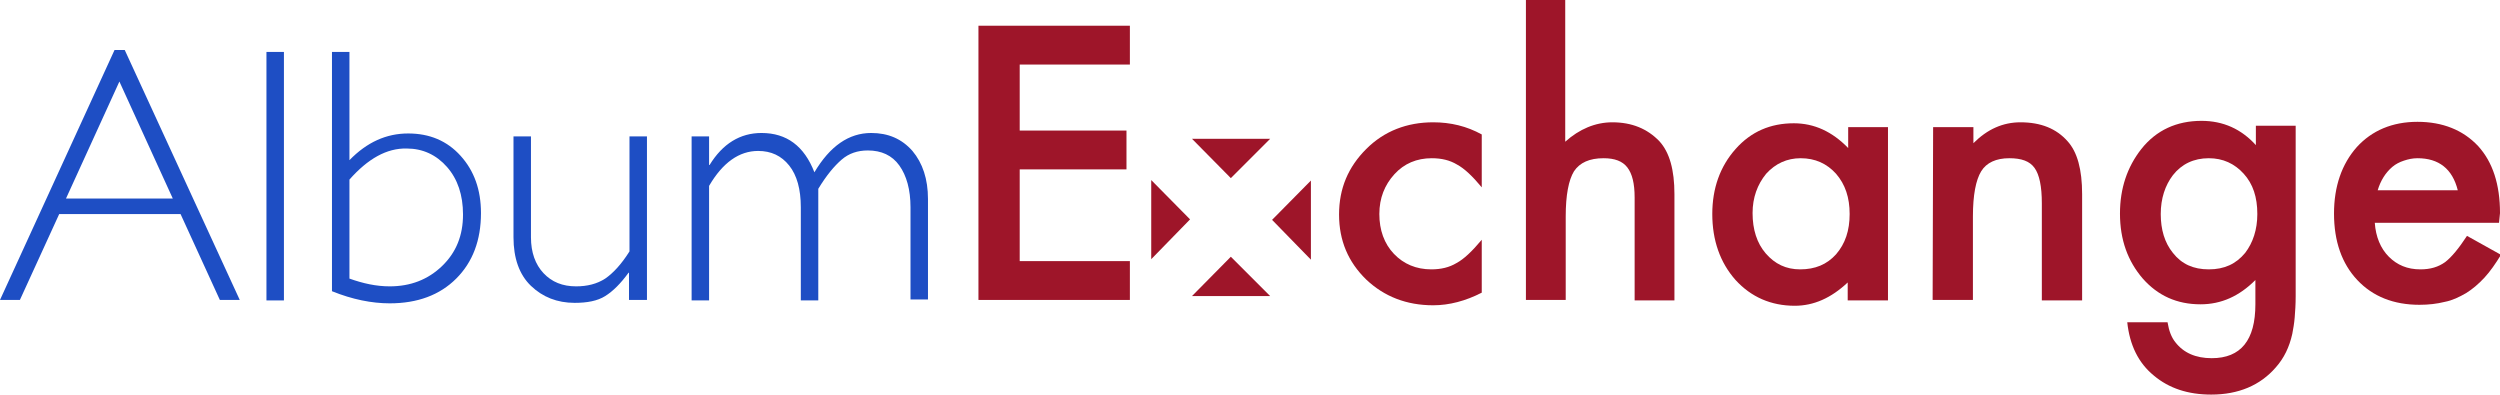
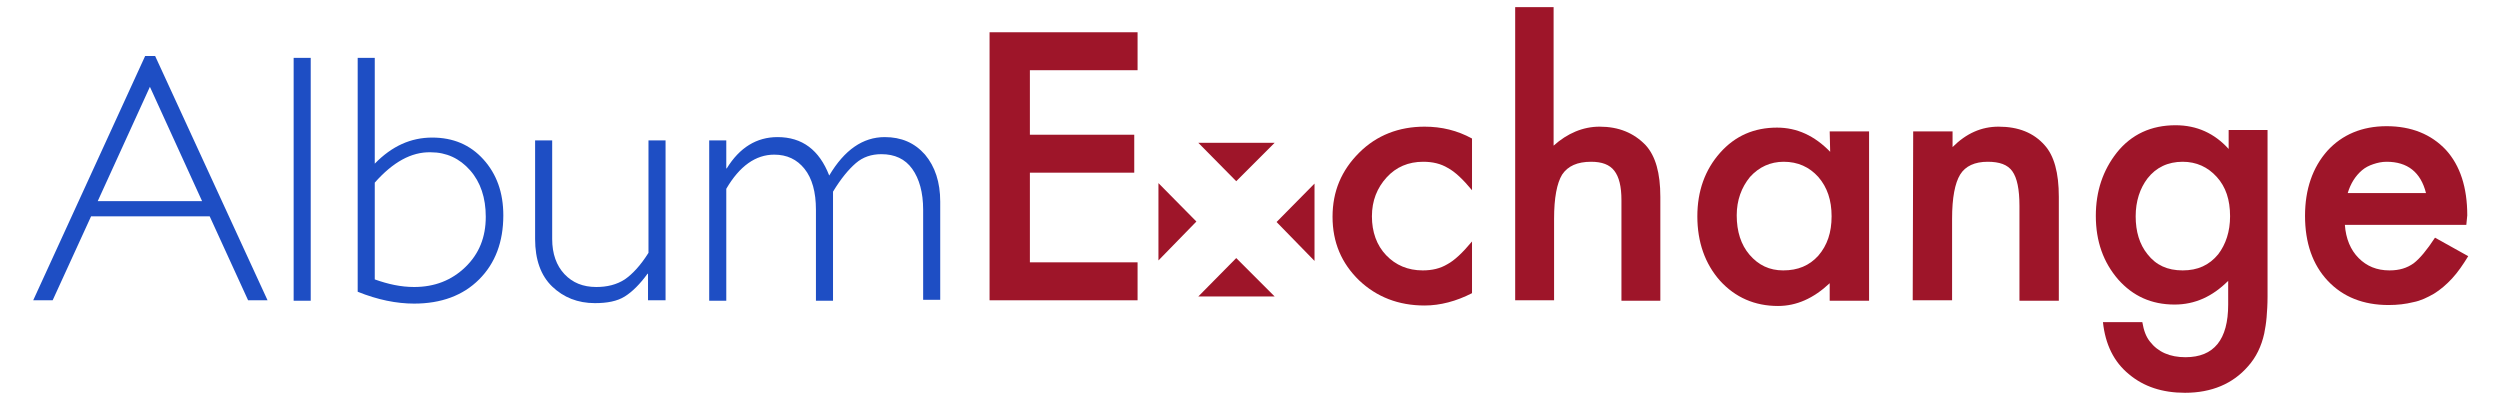
- <svg xmlns="http://www.w3.org/2000/svg" version="1.1" id="Layer_1" x="0px" y="0px" viewBox="70.4 -24 515.1 81.3" style="enable-background:new 70.4 -24 515.1 81.3;" xml:space="preserve">
+ <svg xmlns="http://www.w3.org/2000/svg" version="1.1" id="Layer_1" x="0px" y="0px" viewBox="1 9.2 527 84.3" style="enable-background:new 1 9.2 527 84.3;" xml:space="preserve">
  <style type="text/css">
	.st0{fill:#1E4EC4;}
	.st1{fill:#9E1529;}
</style>
+   <path class="st0" d="M33.7,21l23.7,51.5h-4.1l-8.1-17.7h-25l-8.1,17.7H8L31.6,21H33.7z M43.6,51.6l-11-24.1l-11,24.1H43.6z" />
+   <path class="st0" d="M66.5,21.4v51.2h-3.6V21.4C62.9,21.4,66.5,21.4,66.5,21.4z" />
+   <path class="st0" d="M76.4,70.7V21.4H80v22.3c3.6-3.7,7.6-5.5,12.1-5.5c4.4,0,8,1.5,10.8,4.6c2.8,3.1,4.2,7,4.2,11.8  c0,5.6-1.7,10.1-5.1,13.5c-3.4,3.4-8,5.1-13.7,5.1C84.6,73.2,80.6,72.4,76.4,70.7z M80,47.7v20.4c2.8,1,5.5,1.6,8.3,1.6  c4.3,0,7.9-1.4,10.8-4.2c2.9-2.8,4.3-6.3,4.3-10.6c0-4-1.1-7.3-3.3-9.8s-5-3.8-8.3-3.8C87.7,41.2,83.8,43.4,80,47.7z" />
+   <path class="st0" d="M137.6,72.5v-5.6h-0.1c-1.6,2.2-3.2,3.8-4.8,4.8s-3.7,1.4-6.3,1.4c-3.6,0-6.6-1.2-9-3.5  c-2.4-2.3-3.6-5.7-3.6-10V38.8h3.6v20.8c0,3.1,0.9,5.6,2.6,7.4c1.7,1.8,3.9,2.7,6.7,2.7c2.3,0,4.3-0.5,6-1.6c1.6-1.1,3.3-2.9,5-5.6  V38.8h3.6v33.7H137.6z" />
+   <path class="st0" d="M154.1,38.8v5.9h0.1c2.7-4.4,6.3-6.6,10.7-6.6c5.2,0,8.8,2.7,10.9,8.1c3.2-5.4,7.1-8.1,11.7-8.1  c3.5,0,6.3,1.2,8.5,3.7c2.1,2.5,3.2,5.8,3.2,9.9v20.7h-3.6v-19c0-3.6-0.8-6.5-2.3-8.6c-1.5-2.1-3.7-3.1-6.5-3.1  c-2.1,0-3.9,0.6-5.4,1.9c-1.5,1.3-3.1,3.2-4.8,6v23H173V53.4c0-3.7-0.8-6.6-2.4-8.6c-1.6-2-3.7-3-6.4-3c-3.9,0-7.3,2.4-10.1,7.2  v23.6h-3.6V38.8H154.1z" />
+   <path class="st1" d="M240.8,24h-22.7v13.6h22v8h-22v18.9h22.7v8h-31.2V16h31.2V24z" />
  <g>
-     <path class="st0" d="M96.1-13.7l23.7,51.5h-4.1l-8.1-17.7h-25l-8.1,17.7h-4.1L94-13.7H96.1z M106,16.9L95-7.2L84,16.9H106z" />
-     <path class="st0" d="M128.9-13.3v51.2h-3.6v-51.2H128.9z" />
-     <path class="st0" d="M138.8,36v-49.3h3.6V9c3.6-3.7,7.6-5.5,12.1-5.5c4.4,0,8,1.5,10.8,4.6s4.2,7,4.2,11.8c0,5.6-1.7,10.1-5.1,13.5   c-3.4,3.4-8,5.1-13.7,5.1C147,38.5,143,37.7,138.8,36z M142.4,13v20.4c2.8,1,5.5,1.6,8.3,1.6c4.3,0,7.9-1.4,10.8-4.2   s4.3-6.3,4.3-10.6c0-4-1.1-7.3-3.3-9.8s-5-3.8-8.3-3.8C150.1,6.5,146.2,8.7,142.4,13z" />
-     <path class="st0" d="M200,37.8v-5.6h-0.1c-1.6,2.2-3.2,3.8-4.8,4.8s-3.7,1.4-6.3,1.4c-3.6,0-6.6-1.2-9-3.5c-2.4-2.3-3.6-5.7-3.6-10   V4.1h3.6v20.8c0,3.1,0.9,5.6,2.6,7.4c1.7,1.8,3.9,2.7,6.7,2.7c2.3,0,4.3-0.5,6-1.6c1.6-1.1,3.3-2.9,5-5.6V4.1h3.6v33.7H200z" />
-     <path class="st0" d="M216.5,4.1V10h0.1c2.7-4.4,6.3-6.6,10.7-6.6c5.2,0,8.8,2.7,10.9,8.1c3.2-5.4,7.1-8.1,11.7-8.1   c3.5,0,6.3,1.2,8.5,3.7c2.1,2.5,3.2,5.8,3.2,9.9v20.7H258v-19c0-3.6-0.8-6.5-2.3-8.6C254.2,8,252,7,249.2,7c-2.1,0-3.9,0.6-5.4,1.9   s-3.1,3.2-4.8,6v23h-3.6V18.7c0-3.7-0.8-6.6-2.4-8.6c-1.6-2-3.7-3-6.4-3c-3.9,0-7.3,2.4-10.1,7.2v23.6h-3.6V4.1H216.5z" />
-     <path class="st1" d="M303.2-10.7h-22.7V2.9h22v8h-22v18.9h22.7v8H272v-56.5h31.2V-10.7z" />
-     <path class="st1" d="M375.7,3.7v10.9c-1.9-2.3-3.6-3.9-5.1-4.7c-1.5-0.9-3.2-1.3-5.2-1.3c-3.1,0-5.7,1.1-7.7,3.3s-3.1,4.9-3.1,8.2   s1,6.1,3,8.2c2,2.1,4.6,3.2,7.7,3.2c2,0,3.7-0.4,5.2-1.3c1.5-0.8,3.2-2.4,5.2-4.8v10.9c-3.3,1.7-6.7,2.6-10,2.6   c-5.5,0-10.1-1.8-13.8-5.3c-3.7-3.6-5.6-8-5.6-13.4s1.9-9.8,5.6-13.5s8.4-5.5,13.8-5.5C369.3,1.2,372.6,2,375.7,3.7z" />
-     <path class="st1" d="M384.7-24h8.2V5.2c2.9-2.6,6.2-4,9.7-4c4,0,7.2,1.3,9.7,3.9c2.1,2.3,3.1,5.9,3.1,10.9v21.9h-8.2V16.7   c0-2.9-0.5-4.9-1.5-6.2s-2.6-1.9-4.9-1.9c-2.9,0-4.9,0.9-6.1,2.7c-1.1,1.8-1.7,4.9-1.7,9.3v17.2h-8.2V-24H384.7z" />
-     <path class="st1" d="M451.1,2.2h8.3v35.7h-8.3v-3.7c-3.4,3.2-7,4.8-10.9,4.8c-4.9,0-9-1.8-12.2-5.3c-3.2-3.6-4.8-8.2-4.8-13.6   c0-5.3,1.6-9.8,4.8-13.4c3.2-3.6,7.2-5.3,12-5.3c4.2,0,7.9,1.7,11.2,5.1V2.2C451.2,2.2,451.1,2.2,451.1,2.2z M431.5,19.9   c0,3.4,0.9,6.2,2.7,8.3c1.9,2.2,4.2,3.3,7.1,3.3c3.1,0,5.5-1,7.4-3.1c1.9-2.2,2.8-4.9,2.8-8.3s-0.9-6.1-2.8-8.3   c-1.9-2.1-4.3-3.2-7.3-3.2c-2.8,0-5.2,1.1-7.1,3.2C432.5,14,431.5,16.7,431.5,19.9z" />
-     <path class="st1" d="M468.7,2.2h8.3v3.3c2.9-2.9,6.1-4.3,9.7-4.3c4.2,0,7.4,1.3,9.7,3.9c2,2.2,3,5.8,3,10.9v21.9h-8.3v-20   c0-3.5-0.5-5.9-1.5-7.3c-1-1.4-2.7-2-5.2-2c-2.7,0-4.7,0.9-5.8,2.7c-1.1,1.8-1.7,4.9-1.7,9.3v17.2h-8.3L468.7,2.2L468.7,2.2z" />
-     <path class="st1" d="M543.4,37c0,1.7-0.1,3.2-0.2,4.4c-0.1,1.2-0.3,2.4-0.5,3.4c-0.6,2.7-1.7,5-3.4,6.9c-3.2,3.7-7.7,5.6-13.3,5.6   c-4.8,0-8.7-1.3-11.8-3.9c-3.2-2.6-5-6.3-5.5-11h8.3c0.3,1.8,0.8,3.1,1.6,4.1c1.7,2.2,4.2,3.3,7.5,3.3c6,0,9-3.7,9-11.1v-5   c-3.3,3.3-7,5-11.3,5c-4.9,0-8.8-1.8-11.9-5.3c-3.1-3.6-4.7-8-4.7-13.4c0-5.2,1.5-9.6,4.4-13.3c3.1-3.9,7.3-5.8,12.4-5.8   c4.5,0,8.2,1.7,11.2,5v-4h8.2V37L543.4,37z M535.5,20.1c0-3.5-0.9-6.2-2.8-8.3s-4.3-3.2-7.2-3.2c-3.1,0-5.6,1.2-7.4,3.5   c-1.6,2.1-2.5,4.8-2.5,8s0.8,5.9,2.5,8c1.8,2.3,4.2,3.4,7.4,3.4c3.2,0,5.6-1.1,7.5-3.4C534.6,26,535.5,23.3,535.5,20.1z" />
-     <path class="st1" d="M585.3,21.9h-25.6c0.2,2.9,1.2,5.3,2.9,7s3.8,2.6,6.5,2.6c2.1,0,3.7-0.5,5.1-1.5c1.3-1,2.8-2.8,4.5-5.4l7,3.9   c-1.1,1.8-2.2,3.4-3.4,4.7s-2.5,2.4-3.8,3.2c-1.4,0.8-2.8,1.5-4.4,1.8c-1.6,0.4-3.3,0.6-5.2,0.6c-5.3,0-9.6-1.7-12.8-5.1   s-4.8-8-4.8-13.7c0-5.6,1.6-10.2,4.7-13.7c3.1-3.4,7.3-5.2,12.5-5.2s9.4,1.7,12.5,5c3,3.3,4.5,7.9,4.5,13.8L585.3,21.9z    M576.8,15.2c-1.1-4.4-3.9-6.6-8.3-6.6c-1,0-1.9,0.2-2.8,0.5s-1.7,0.7-2.4,1.3s-1.3,1.3-1.8,2.1s-0.9,1.7-1.2,2.7H576.8z" />
-     <g>
-       <polygon class="st1" points="332.1,4.6 324,12.7 316,4.6   " />
-       <polyline class="st1" points="315.6,21.2 307.6,29.4 307.6,13.1   " />
-       <polyline class="st1" points="324,28.9 332.1,37 316,37   " />
-       <polyline class="st1" points="332.5,21.3 340.5,13.2 340.5,29.5   " />
-     </g>
+     <path class="st1" d="M311.3,38.4v10.9c-1.9-2.3-3.6-3.9-5.1-4.7c-1.5-0.9-3.2-1.3-5.2-1.3c-3.1,0-5.7,1.1-7.7,3.3   c-2,2.2-3.1,4.9-3.1,8.2s1,6.1,3,8.2c2,2.1,4.6,3.2,7.7,3.2c2,0,3.7-0.4,5.2-1.3c1.5-0.8,3.2-2.4,5.2-4.8V71   c-3.3,1.7-6.7,2.6-10,2.6c-5.5,0-10.1-1.8-13.8-5.3c-3.7-3.6-5.6-8-5.6-13.4s1.9-9.8,5.6-13.5c3.7-3.7,8.4-5.5,13.8-5.5   C304.9,35.9,308.2,36.7,311.3,38.4z" />
+     <path class="st1" d="M320.3,10.7h8.2v29.2c2.9-2.6,6.2-4,9.7-4c4,0,7.2,1.3,9.7,3.9c2.1,2.3,3.1,5.9,3.1,10.9v21.9h-8.2V51.4   c0-2.9-0.5-4.9-1.5-6.2c-1-1.3-2.6-1.9-4.9-1.9c-2.9,0-4.9,0.9-6.1,2.7c-1.1,1.8-1.7,4.9-1.7,9.3v17.2h-8.2V10.7H320.3z" />
+     <path class="st1" d="M386.7,36.9h8.3v35.7h-8.3v-3.7c-3.4,3.2-7,4.8-10.9,4.8c-4.9,0-9-1.8-12.2-5.3c-3.2-3.6-4.8-8.2-4.8-13.6   c0-5.3,1.6-9.8,4.8-13.4c3.2-3.6,7.2-5.3,12-5.3c4.2,0,7.9,1.7,11.2,5.1L386.7,36.9L386.7,36.9z M367.1,54.6c0,3.4,0.9,6.2,2.7,8.3   c1.9,2.2,4.2,3.3,7.1,3.3c3.1,0,5.5-1,7.4-3.1c1.9-2.2,2.8-4.9,2.8-8.3s-0.9-6.1-2.8-8.3c-1.9-2.1-4.3-3.2-7.3-3.2   c-2.8,0-5.2,1.1-7.1,3.2C368.1,48.7,367.1,51.4,367.1,54.6z" />
+     <path class="st1" d="M404.3,36.9h8.3v3.3c2.9-2.9,6.1-4.3,9.7-4.3c4.2,0,7.4,1.3,9.7,3.9c2,2.2,3,5.8,3,10.9v21.9h-8.3v-20   c0-3.5-0.5-5.9-1.5-7.3s-2.7-2-5.2-2c-2.7,0-4.7,0.9-5.8,2.7c-1.1,1.8-1.7,4.9-1.7,9.3v17.2h-8.3L404.3,36.9L404.3,36.9z" />
+     <path class="st1" d="M479,71.7c0,1.7-0.1,3.2-0.2,4.4c-0.1,1.2-0.3,2.4-0.5,3.4c-0.6,2.7-1.7,5-3.4,6.9c-3.2,3.7-7.7,5.6-13.3,5.6   c-4.8,0-8.7-1.3-11.8-3.9c-3.2-2.6-5-6.3-5.5-11h8.3c0.3,1.8,0.8,3.1,1.6,4.1c1.7,2.2,4.2,3.3,7.5,3.3c6,0,9-3.7,9-11.1v-5   c-3.3,3.3-7,5-11.3,5c-4.9,0-8.8-1.8-11.9-5.3c-3.1-3.6-4.7-8-4.7-13.4c0-5.2,1.5-9.6,4.4-13.3c3.1-3.9,7.3-5.8,12.4-5.8   c4.5,0,8.2,1.7,11.2,5v-4h8.2V71.7L479,71.7z M471.1,54.8c0-3.5-0.9-6.2-2.8-8.3c-1.9-2.1-4.3-3.2-7.2-3.2c-3.1,0-5.6,1.2-7.4,3.5   c-1.6,2.1-2.5,4.8-2.5,8c0,3.2,0.8,5.9,2.5,8c1.8,2.3,4.2,3.4,7.4,3.4s5.6-1.1,7.5-3.4C470.2,60.7,471.1,58,471.1,54.8z" />
+     <path class="st1" d="M520.9,56.6h-25.6c0.2,2.9,1.2,5.3,2.9,7c1.7,1.7,3.8,2.6,6.5,2.6c2.1,0,3.7-0.5,5.1-1.5   c1.3-1,2.8-2.8,4.5-5.4l7,3.9c-1.1,1.8-2.2,3.4-3.4,4.7c-1.2,1.3-2.5,2.4-3.8,3.2c-1.4,0.8-2.8,1.5-4.4,1.8   c-1.6,0.4-3.3,0.6-5.2,0.6c-5.3,0-9.6-1.7-12.8-5.1c-3.2-3.4-4.8-8-4.8-13.7c0-5.6,1.6-10.2,4.7-13.7c3.1-3.4,7.3-5.2,12.5-5.2   s9.4,1.7,12.5,5c3,3.3,4.5,7.9,4.5,13.8L520.9,56.6z M512.4,49.9c-1.1-4.4-3.9-6.6-8.3-6.6c-1,0-1.9,0.2-2.8,0.5   c-0.9,0.3-1.7,0.7-2.4,1.3c-0.7,0.6-1.3,1.3-1.8,2.1s-0.9,1.7-1.2,2.7H512.4z" />
+   </g>
+   <g>
+     <polygon class="st1" points="269.7,39.3 261.6,47.4 253.6,39.3  " />
+     <polyline class="st1" points="253.2,55.9 245.2,64.1 245.2,47.8  " />
+     <polyline class="st1" points="261.6,63.6 269.7,71.7 253.6,71.7  " />
+     <polyline class="st1" points="270.1,56 278.1,47.9 278.1,64.2  " />
  </g>
</svg>
